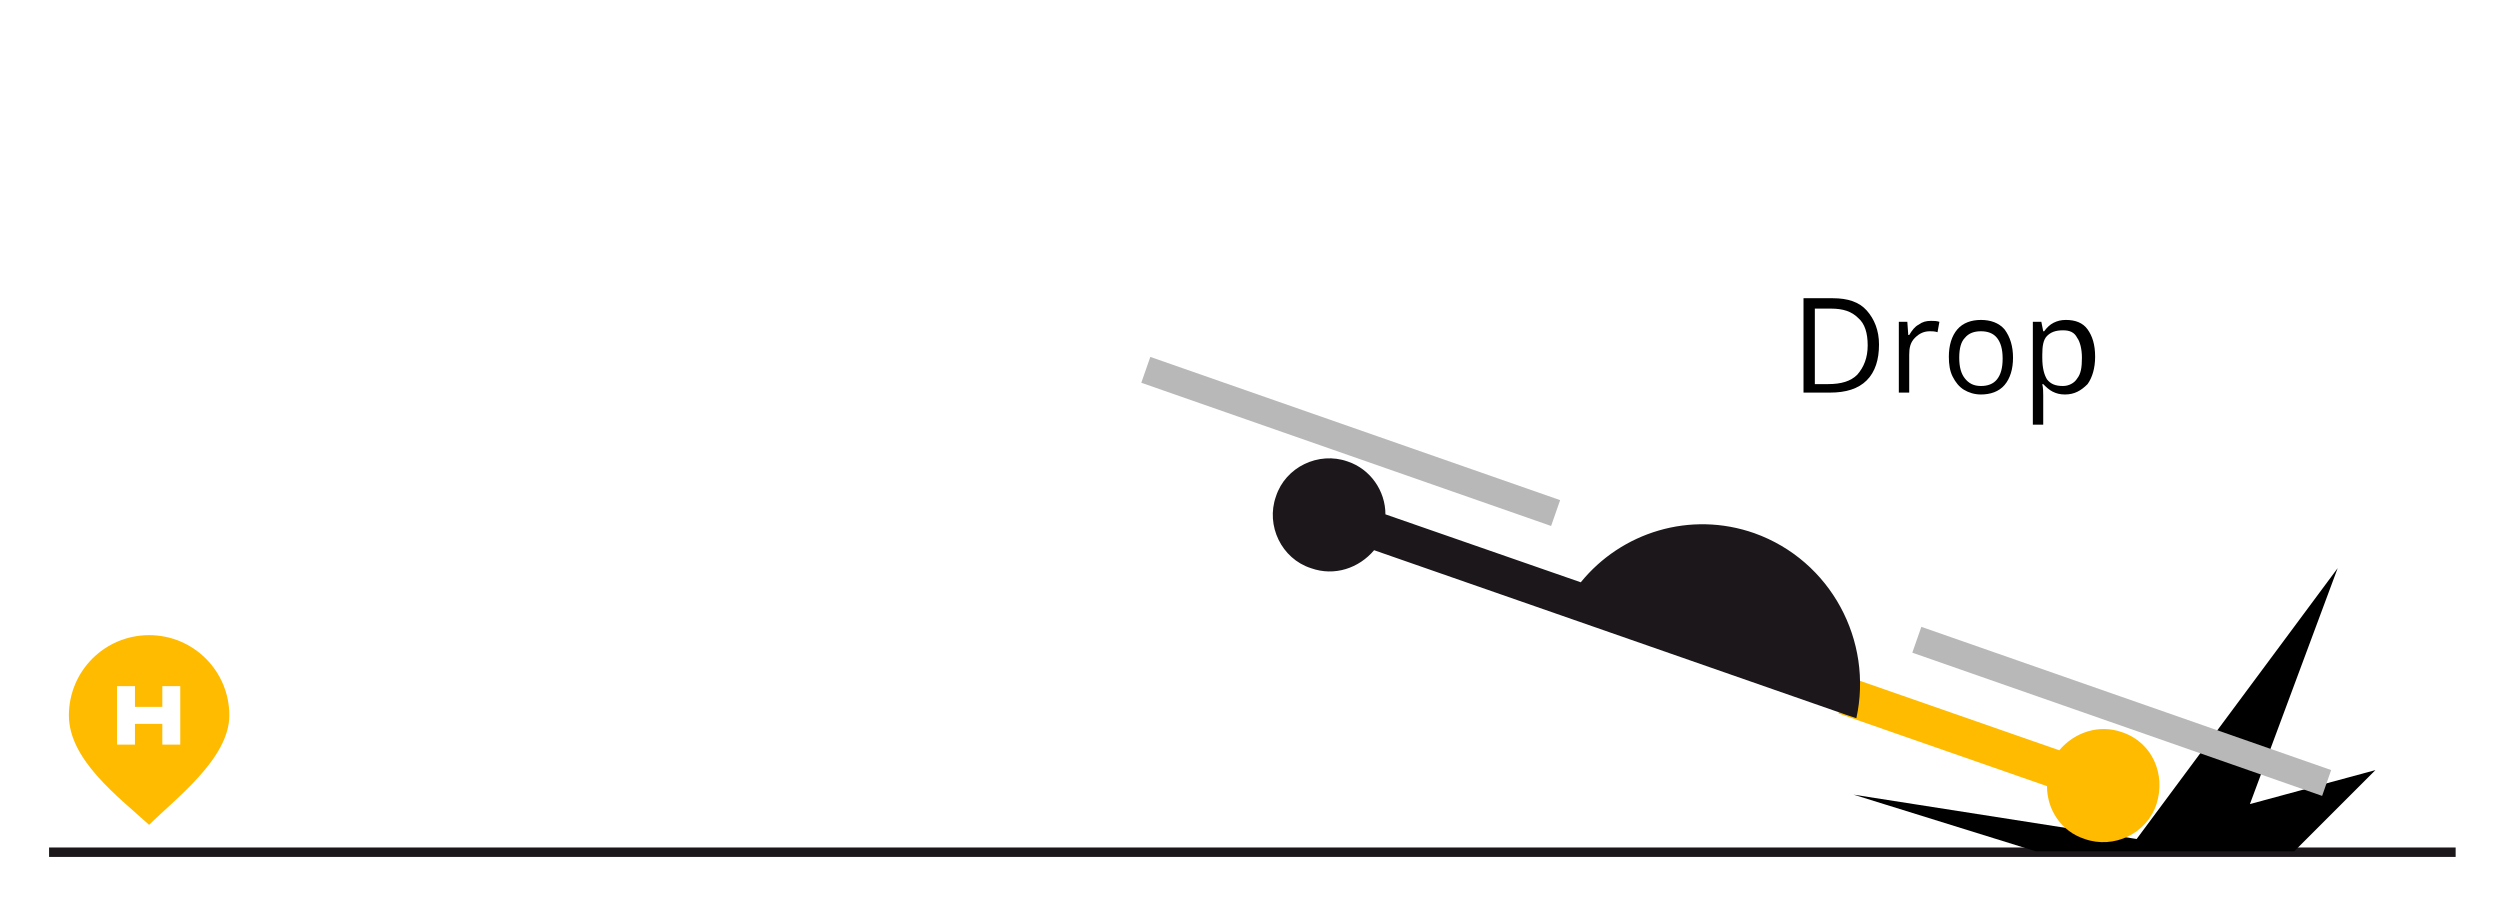
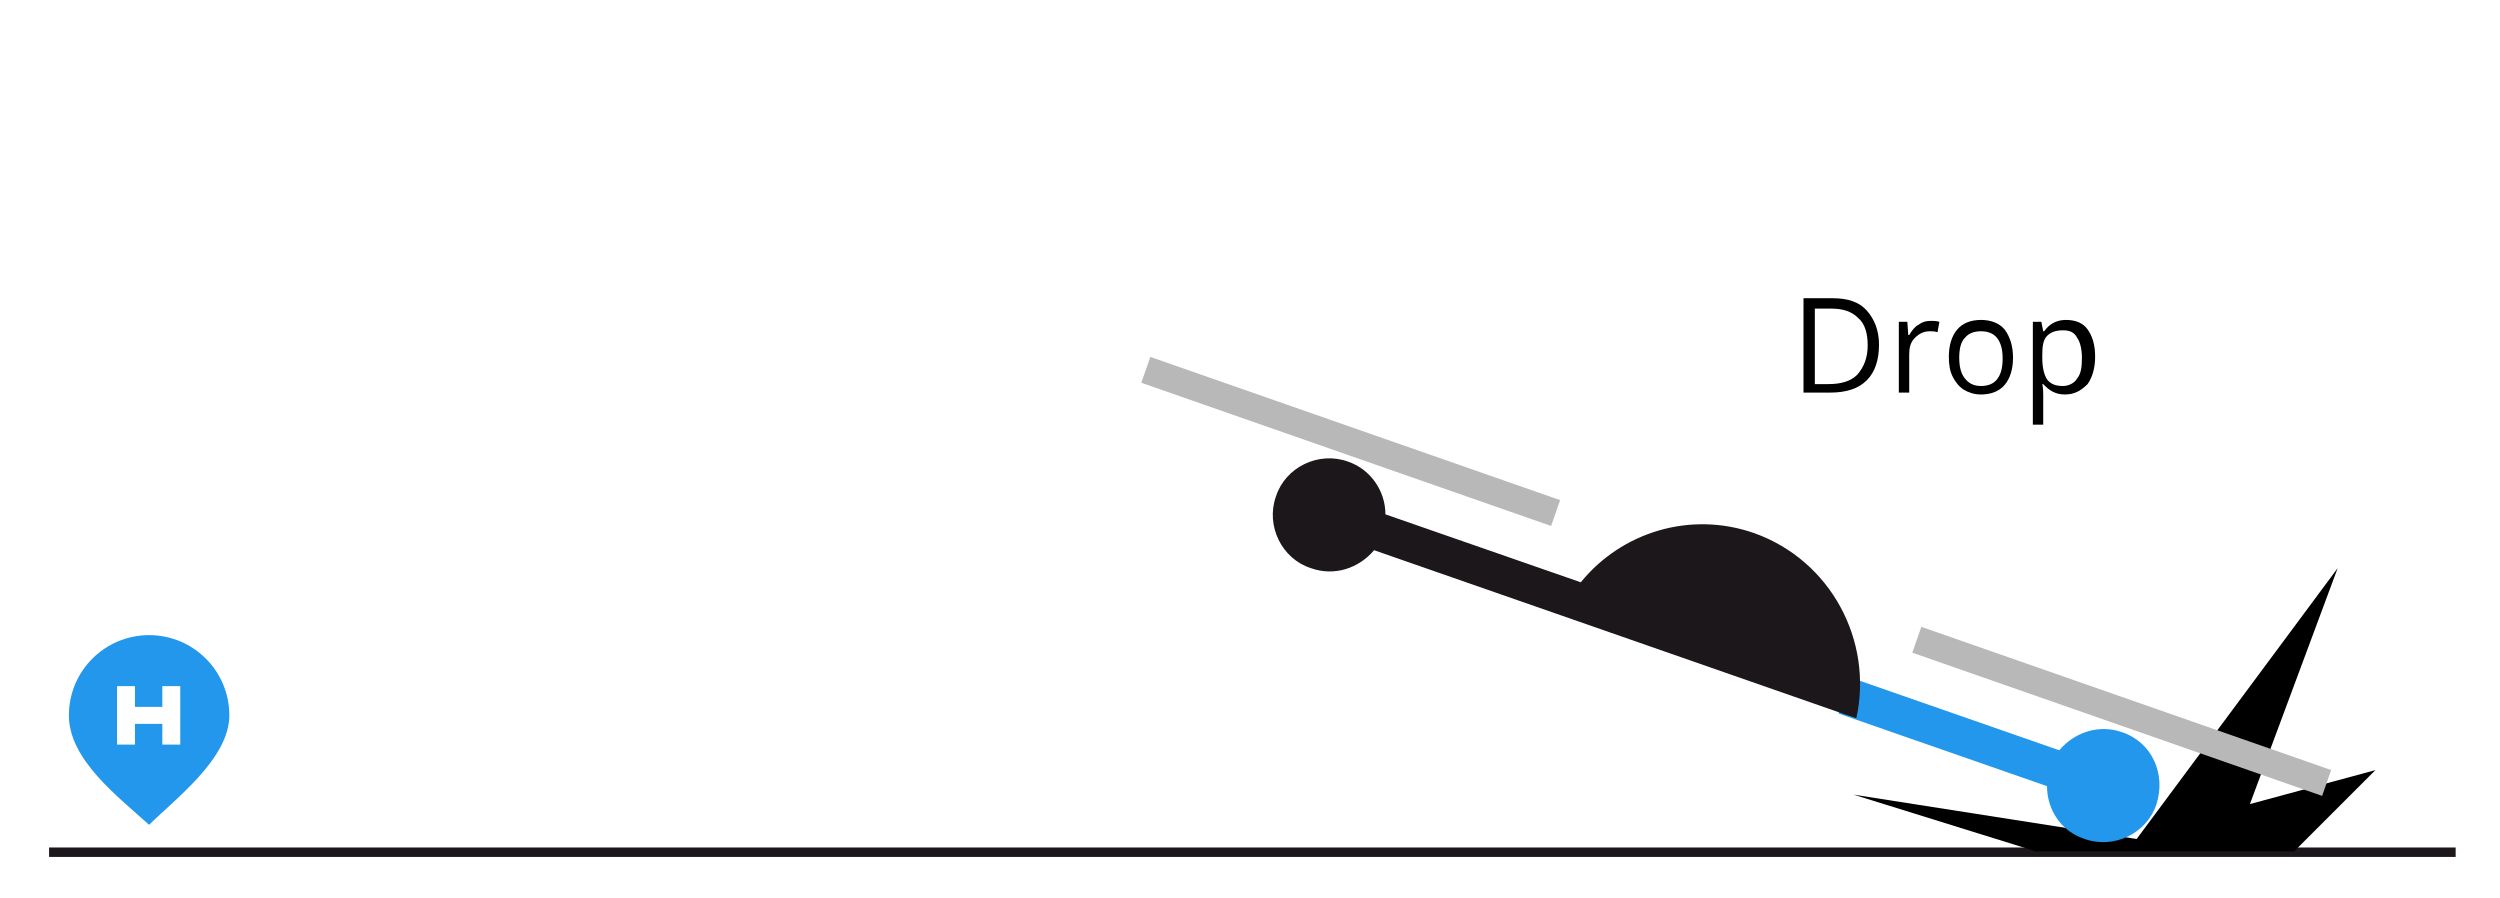
<svg xmlns="http://www.w3.org/2000/svg" version="1.1" id="Ebene_1" x="0px" y="0px" viewBox="-9 23.6 264.9 95.1" style="enable-background:new -9 23.6 264.9 95.1;" xml:space="preserve">
  <style type="text/css">
- 	.st0{fill:#FFBB00;}
+ 	.st0{fill:#2297eb;}
	.st1{fill:none;}
	.st2{enable-background:new    ;}
	.st3{fill:none;stroke:#1B171B;stroke-miterlimit:10;}
	.st4{fill:#1B171B;}
	.st5{fill:#B8B8B9;}
</style>
  <g>
    <path class="st0" d="M6.8,90.9c-4.7,0-8.5,3.8-8.5,8.5S3.5,108,6.8,111c2.7-2.7,8.5-7,8.5-11.6C15.3,94.7,11.5,90.9,6.8,90.9z    M10.1,102.5H8.2v-2.2H5.3v2.2H3.4v-6.2h1.9v2.2h2.9v-2.2h1.9V102.5z" />
    <g>
      <rect x="180.7" y="54.6" class="st1" width="67.5" height="13.5" />
      <g class="st2">
        <path d="M190.1,60.1c0,1.6-0.4,2.9-1.3,3.8c-0.9,0.9-2.2,1.3-3.9,1.3h-2.8v-10h3.1c1.6,0,2.8,0.4,3.6,1.3S190.1,58.6,190.1,60.1z      M188.9,60.2c0-1.3-0.3-2.3-1-2.9c-0.7-0.7-1.6-1-2.9-1h-1.7v8h1.4c1.4,0,2.4-0.3,3.1-1C188.5,62.5,188.9,61.5,188.9,60.2z" />
        <path d="M195.6,57.6c0.3,0,0.6,0,0.9,0.1l-0.2,1.1c-0.3-0.1-0.6-0.1-0.8-0.1c-0.6,0-1.1,0.2-1.6,0.7s-0.6,1.1-0.6,1.8v4h-1.1     v-7.5h0.9l0.1,1.4h0.1c0.3-0.5,0.6-0.9,1-1.1C194.7,57.7,195.1,57.6,195.6,57.6z" />
        <path d="M204.3,61.5c0,1.2-0.3,2.2-0.9,2.9c-0.6,0.7-1.5,1-2.5,1c-0.7,0-1.3-0.2-1.8-0.5s-0.9-0.8-1.2-1.4     c-0.3-0.6-0.4-1.3-0.4-2.1c0-1.2,0.3-2.2,0.9-2.9c0.6-0.7,1.5-1,2.5-1s1.9,0.3,2.5,1C204,59.3,204.3,60.3,204.3,61.5z      M198.6,61.5c0,1,0.2,1.7,0.6,2.2c0.4,0.5,0.9,0.8,1.7,0.8c0.7,0,1.3-0.2,1.7-0.7c0.4-0.5,0.6-1.2,0.6-2.2s-0.2-1.7-0.6-2.2     c-0.4-0.5-1-0.7-1.7-0.7c-0.7,0-1.3,0.2-1.7,0.7C198.8,59.8,198.6,60.5,198.6,61.5z" />
        <path d="M209.8,65.4c-0.5,0-0.9-0.1-1.3-0.3c-0.4-0.2-0.7-0.5-1-0.8h-0.1c0.1,0.4,0.1,0.9,0.1,1.2v3.1h-1.1V57.7h0.9l0.2,1h0.1     c0.3-0.4,0.6-0.7,1-0.9c0.4-0.2,0.8-0.3,1.3-0.3c1,0,1.8,0.3,2.3,1s0.8,1.6,0.8,2.9c0,1.2-0.3,2.2-0.8,2.9     C211.5,65,210.8,65.4,209.8,65.4z M209.6,58.6c-0.8,0-1.3,0.2-1.7,0.6c-0.4,0.4-0.5,1.1-0.5,2v0.3c0,1.1,0.2,1.8,0.5,2.3     c0.4,0.5,0.9,0.7,1.7,0.7c0.6,0,1.2-0.3,1.5-0.8c0.4-0.5,0.5-1.2,0.5-2.2c0-0.9-0.2-1.7-0.5-2.1     C210.8,58.8,210.3,58.6,209.6,58.6z" />
      </g>
      <line class="st3" x1="-3.8" y1="113.9" x2="251.2" y2="113.9" />
      <polygon points="242.7,105.2 229.4,108.8 238.7,83.8 217.4,112.5 187.4,107.8 206.7,113.8 234.1,113.8   " />
      <g>
        <g>
          <path class="st0" d="M215.9,101.2c-2.5-0.9-5.1,0-6.7,1.9l-22.1-7.7l-1.3,3.8l22.1,7.7c0,2.5,1.5,4.8,4,5.6      c3.1,1.1,6.6-0.6,7.6-3.7C220.5,105.7,219.1,102.3,215.9,101.2z" />
          <path class="st4" d="M176.9,80.1c-6.8-2.4-14.1-0.1-18.4,5.2l-20.7-7.2c0-2.5-1.6-4.8-4-5.6c-3.1-1.1-6.6,0.6-7.6,3.7      c-1.1,3.1,0.6,6.6,3.7,7.6c2.5,0.9,5.1,0,6.7-1.9l19.8,6.9l30.1,10.5l1.2,0.4C189.5,91.5,185,83,176.9,80.1z" />
        </g>
        <rect x="111.1" y="68.9" transform="matrix(-0.944 -0.3299 0.3299 -0.944 237.5038 181.0255)" class="st5" width="46" height="2.9" />
        <rect x="192.8" y="97.5" transform="matrix(-0.944 -0.3299 0.3299 -0.944 386.8907 263.5779)" class="st5" width="46" height="2.9" />
      </g>
    </g>
  </g>
</svg>
